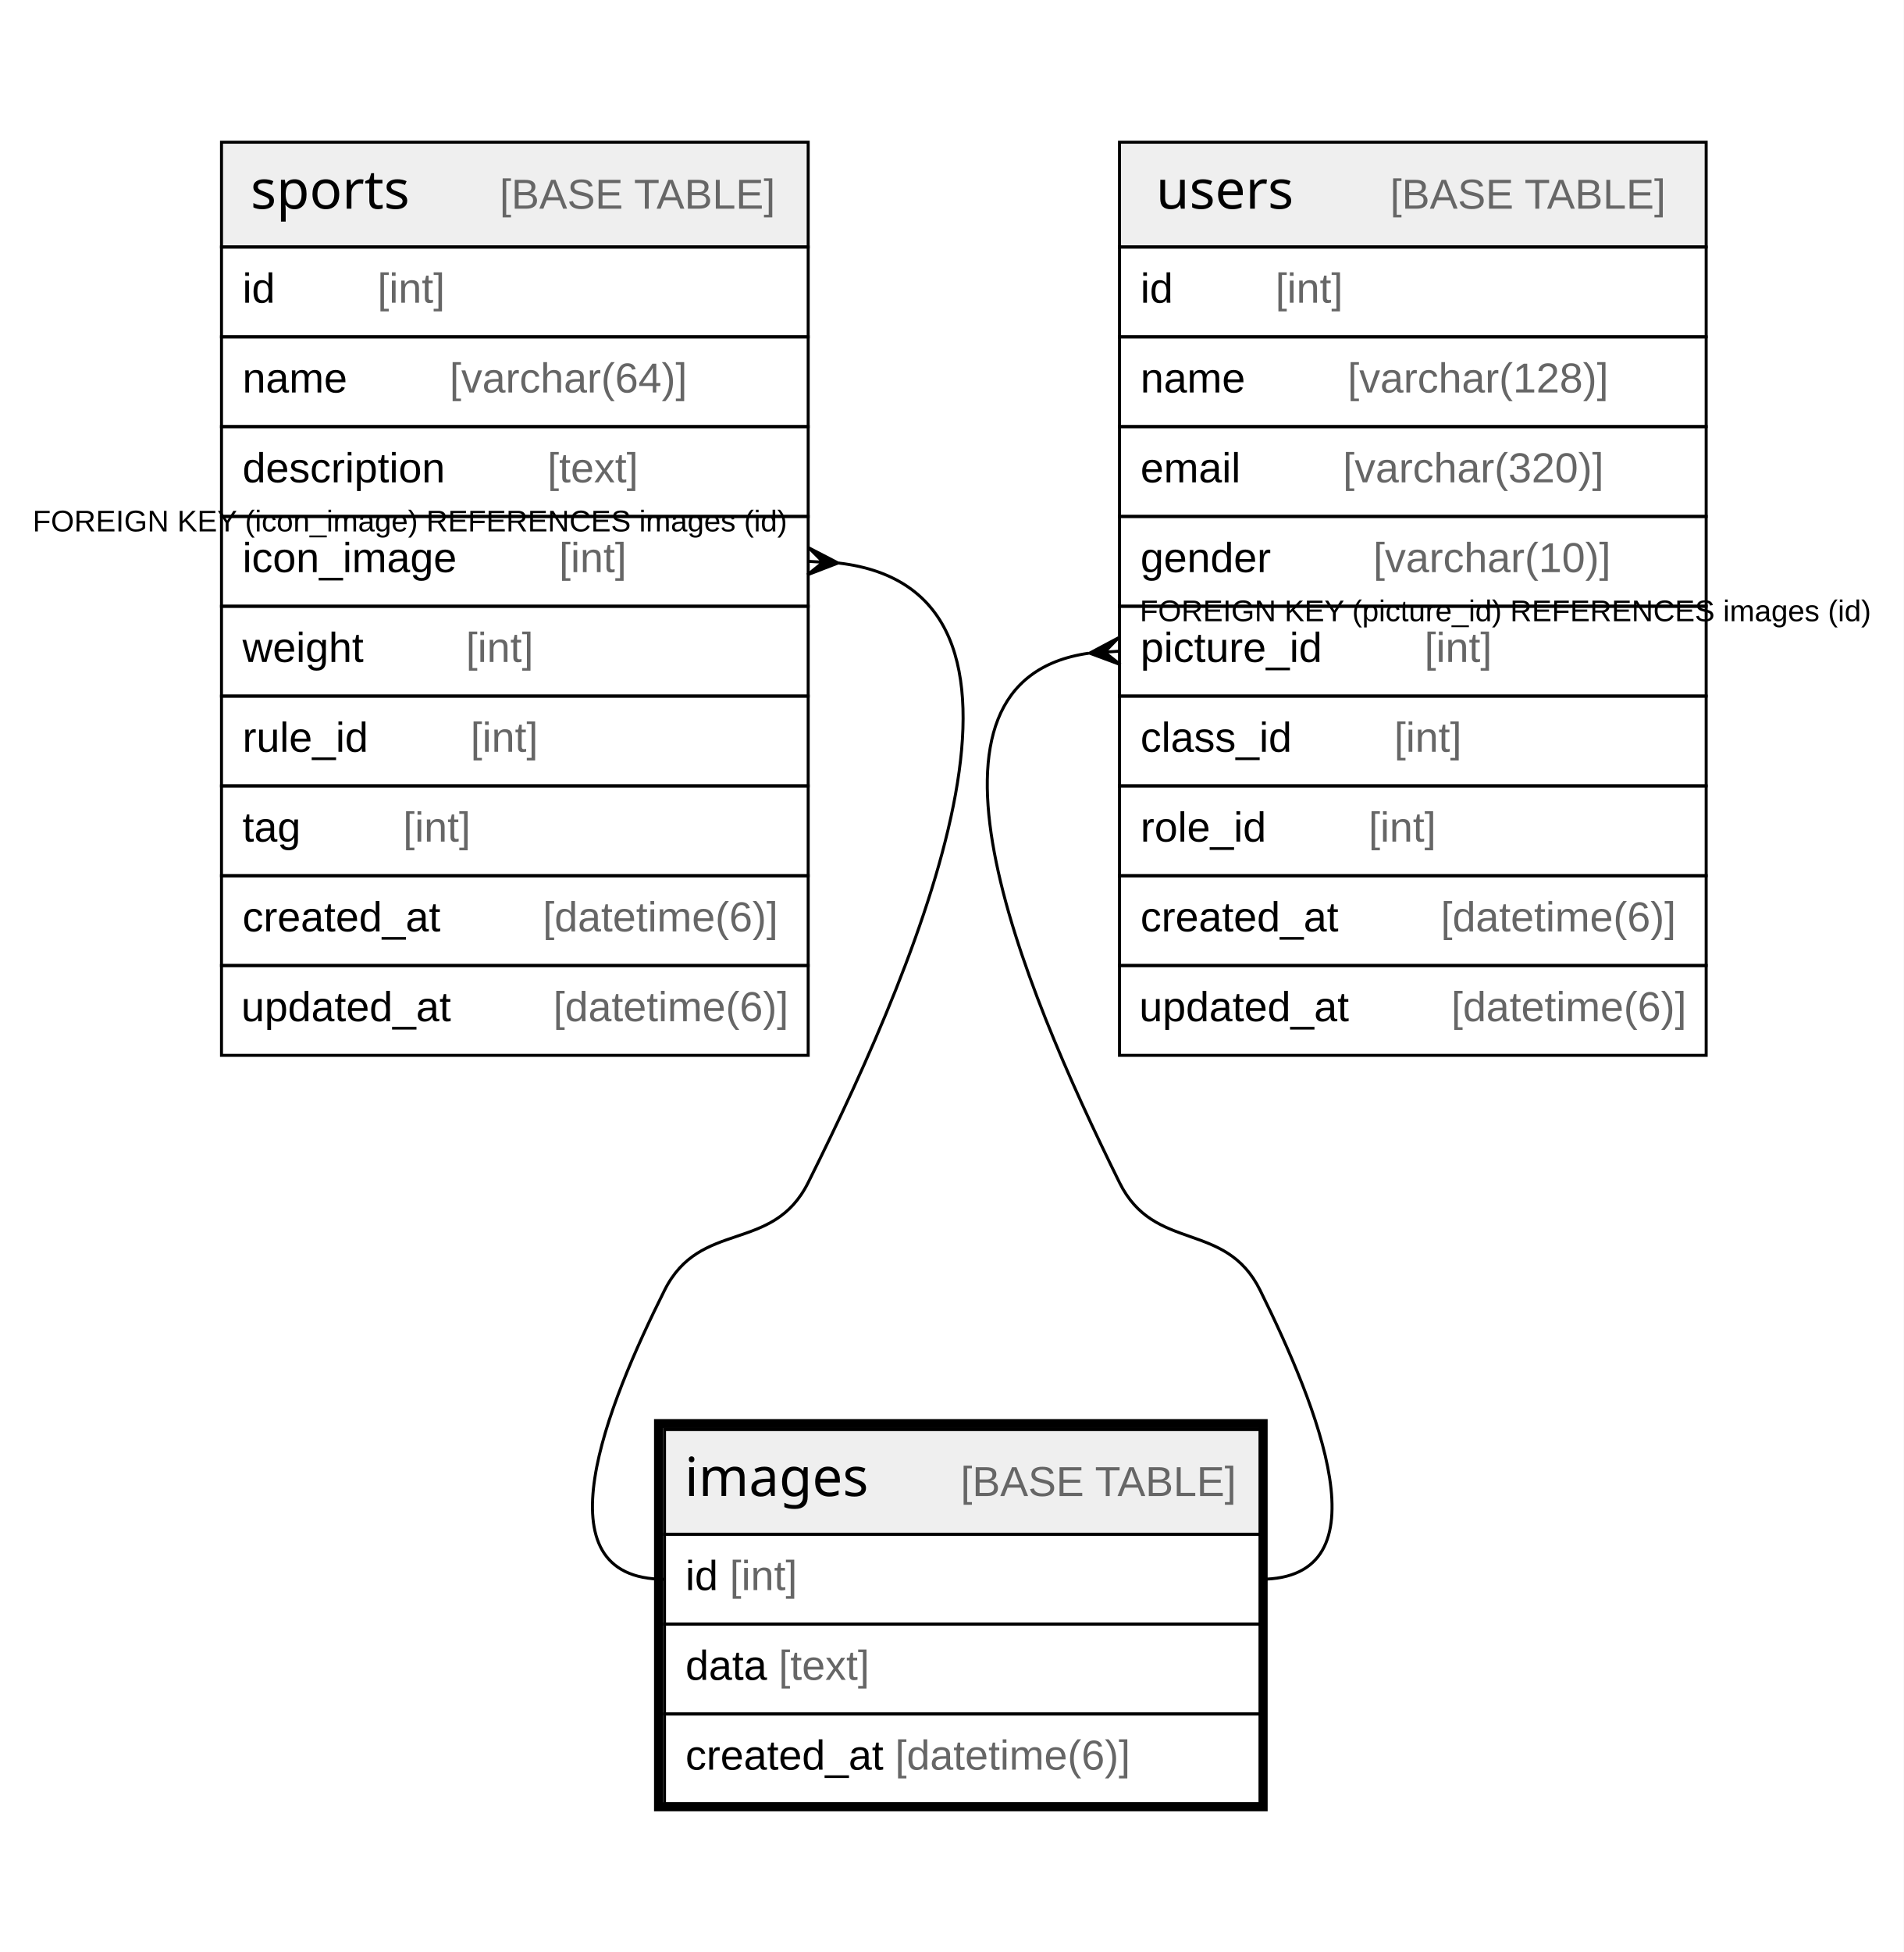
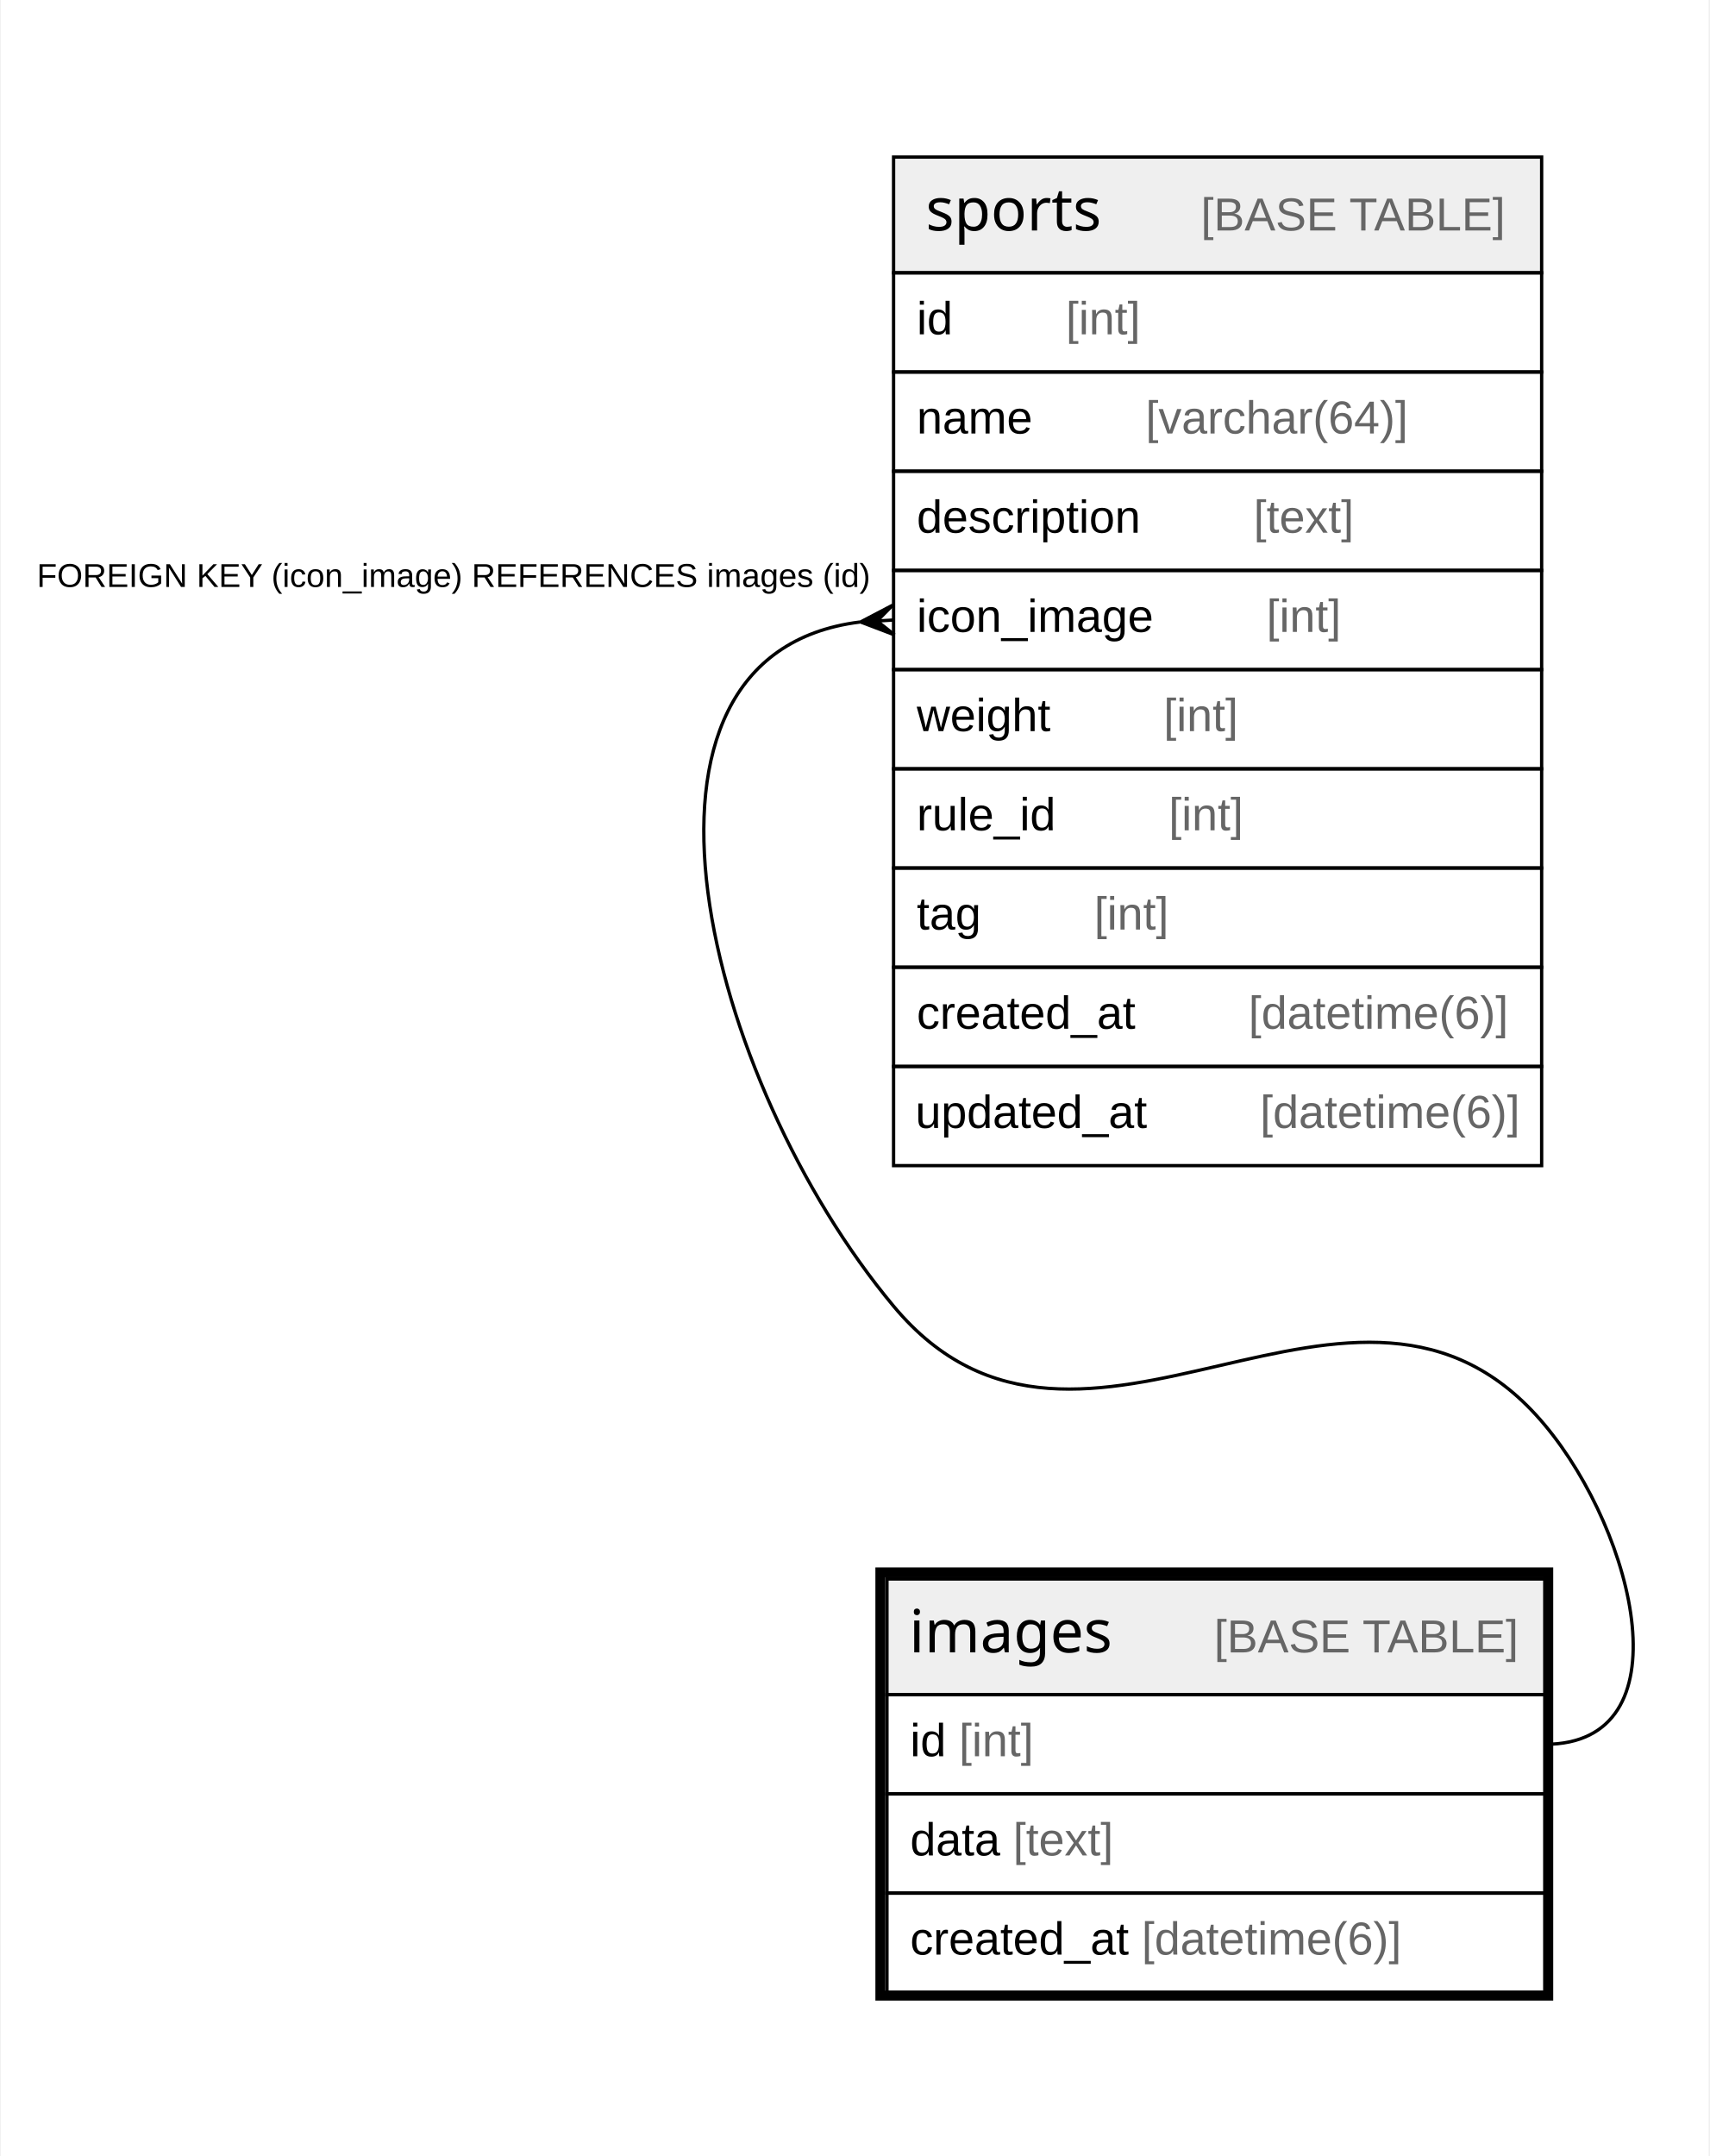
- <svg xmlns="http://www.w3.org/2000/svg" width="636pt" height="652pt" viewBox="0.00 0.00 636.00 652.00">
+ <svg xmlns="http://www.w3.org/2000/svg" width="517pt" height="652pt" viewBox="0.00 0.00 516.50 652.00">
  <g id="graph0" class="graph" transform="scale(1 1) rotate(0) translate(4 648)">
-     <polygon fill="#ffffff" stroke="transparent" points="-4,4 -4,-648 632,-648 632,4 -4,4" />
+     <polygon fill="#ffffff" stroke="transparent" points="-4,4 -4,-648 512.5,-648 512.5,4 -4,4" />
    <g id="node1" class="node">
-       <polygon fill="#efefef" stroke="transparent" points="218,-135.5 218,-170.5 417,-170.5 417,-135.5 218,-135.5" />
-       <polygon fill="none" stroke="#000000" points="218,-135.5 218,-170.5 417,-170.5 417,-135.5 218,-135.5" />
-       <text text-anchor="start" x="224.714" y="-148.3" font-family="Arial Bold" font-size="18.00" fill="#000000">images</text>
-       <text text-anchor="start" x="282.719" y="-148.3" font-family="Arial" font-size="14.00" fill="#000000">    </text>
-       <text text-anchor="start" x="316.923" y="-148.3" font-family="Arial" font-size="14.00" fill="#666666">[BASE TABLE]</text>
-       <polygon fill="none" stroke="#000000" points="218,-105.5 218,-135.5 417,-135.5 417,-105.5 218,-105.5" />
-       <text text-anchor="start" x="225" y="-116.9" font-family="Arial" font-size="14.00" fill="#000000">id </text>
-       <text text-anchor="start" x="239.78" y="-116.9" font-family="Arial" font-size="14.00" fill="#666666">[int]</text>
-       <polygon fill="none" stroke="#000000" points="218,-75.5 218,-105.5 417,-105.5 417,-75.5 218,-75.5" />
-       <text text-anchor="start" x="225" y="-86.9" font-family="Arial" font-size="14.00" fill="#000000">data </text>
-       <text text-anchor="start" x="256.129" y="-86.9" font-family="Arial" font-size="14.00" fill="#666666">[text]</text>
-       <polygon fill="none" stroke="#000000" points="218,-45.5 218,-75.5 417,-75.5 417,-45.5 218,-45.5" />
-       <text text-anchor="start" x="225" y="-56.9" font-family="Arial" font-size="14.00" fill="#000000">created_at </text>
-       <text text-anchor="start" x="295.028" y="-56.9" font-family="Arial" font-size="14.00" fill="#666666">[datetime(6)]</text>
-       <polygon fill="none" stroke="#000000" stroke-width="3" points="216,-44.5 216,-172.5 418,-172.5 418,-44.5 216,-44.5" />
+       <polygon fill="#efefef" stroke="transparent" points="264,-135.5 264,-170.5 463,-170.5 463,-135.5 264,-135.5" />
+       <polygon fill="none" stroke="#000000" points="264,-135.5 264,-170.5 463,-170.5 463,-135.5 264,-135.5" />
+       <text text-anchor="start" x="270.714" y="-148.3" font-family="Arial Bold" font-size="18.00" fill="#000000">images</text>
+       <text text-anchor="start" x="328.719" y="-148.3" font-family="Arial" font-size="14.00" fill="#000000">    </text>
+       <text text-anchor="start" x="362.923" y="-148.3" font-family="Arial" font-size="14.00" fill="#666666">[BASE TABLE]</text>
+       <polygon fill="none" stroke="#000000" points="264,-105.5 264,-135.5 463,-135.5 463,-105.5 264,-105.5" />
+       <text text-anchor="start" x="271" y="-116.9" font-family="Arial" font-size="14.00" fill="#000000">id </text>
+       <text text-anchor="start" x="285.78" y="-116.9" font-family="Arial" font-size="14.00" fill="#666666">[int]</text>
+       <polygon fill="none" stroke="#000000" points="264,-75.5 264,-105.5 463,-105.5 463,-75.5 264,-75.5" />
+       <text text-anchor="start" x="271" y="-86.9" font-family="Arial" font-size="14.00" fill="#000000">data </text>
+       <text text-anchor="start" x="302.129" y="-86.9" font-family="Arial" font-size="14.00" fill="#666666">[text]</text>
+       <polygon fill="none" stroke="#000000" points="264,-45.5 264,-75.5 463,-75.5 463,-45.5 264,-45.5" />
+       <text text-anchor="start" x="271" y="-56.9" font-family="Arial" font-size="14.00" fill="#000000">created_at </text>
+       <text text-anchor="start" x="341.028" y="-56.9" font-family="Arial" font-size="14.00" fill="#666666">[datetime(6)]</text>
+       <polygon fill="none" stroke="#000000" stroke-width="3" points="262,-44.5 262,-172.5 464,-172.5 464,-44.5 262,-44.5" />
    </g>
    <g id="node2" class="node">
-       <polygon fill="#efefef" stroke="transparent" points="70,-565.5 70,-600.5 266,-600.5 266,-565.5 70,-565.5" />
-       <polygon fill="none" stroke="#000000" points="70,-565.5 70,-600.5 266,-600.5 266,-565.5 70,-565.5" />
-       <text text-anchor="start" x="79.713" y="-578.3" font-family="Arial Bold" font-size="18.00" fill="#000000">sports</text>
-       <text text-anchor="start" x="128.719" y="-578.3" font-family="Arial" font-size="14.00" fill="#000000">    </text>
-       <text text-anchor="start" x="162.924" y="-578.3" font-family="Arial" font-size="14.00" fill="#666666">[BASE TABLE]</text>
-       <polygon fill="none" stroke="#000000" points="70,-535.5 70,-565.5 266,-565.5 266,-535.5 70,-535.5" />
-       <text text-anchor="start" x="77" y="-546.9" font-family="Arial" font-size="14.00" fill="#000000">id    </text>
-       <text text-anchor="start" x="122.094" y="-546.9" font-family="Arial" font-size="14.00" fill="#666666">[int]</text>
-       <polygon fill="none" stroke="#000000" points="70,-505.5 70,-535.5 266,-535.5 266,-505.5 70,-505.5" />
-       <text text-anchor="start" x="77" y="-516.9" font-family="Arial" font-size="14.00" fill="#000000">name    </text>
-       <text text-anchor="start" x="146.213" y="-516.9" font-family="Arial" font-size="14.00" fill="#666666">[varchar(64)]</text>
-       <polygon fill="none" stroke="#000000" points="70,-475.5 70,-505.5 266,-505.5 266,-475.5 70,-475.5" />
-       <text text-anchor="start" x="77" y="-486.9" font-family="Arial" font-size="14.00" fill="#000000">description    </text>
-       <text text-anchor="start" x="178.882" y="-486.9" font-family="Arial" font-size="14.00" fill="#666666">[text]</text>
-       <polygon fill="none" stroke="#000000" points="70,-445.5 70,-475.5 266,-475.5 266,-445.5 70,-445.5" />
-       <text text-anchor="start" x="77" y="-456.9" font-family="Arial" font-size="14.00" fill="#000000">icon_image    </text>
-       <text text-anchor="start" x="182.774" y="-456.9" font-family="Arial" font-size="14.00" fill="#666666">[int]</text>
-       <polygon fill="none" stroke="#000000" points="70,-415.5 70,-445.5 266,-445.5 266,-415.5 70,-415.5" />
-       <text text-anchor="start" x="77" y="-426.9" font-family="Arial" font-size="14.00" fill="#000000">weight    </text>
-       <text text-anchor="start" x="151.656" y="-426.9" font-family="Arial" font-size="14.00" fill="#666666">[int]</text>
-       <polygon fill="none" stroke="#000000" points="70,-385.5 70,-415.5 266,-415.5 266,-385.5 70,-385.5" />
-       <text text-anchor="start" x="77" y="-396.9" font-family="Arial" font-size="14.00" fill="#000000">rule_id    </text>
-       <text text-anchor="start" x="153.209" y="-396.9" font-family="Arial" font-size="14.00" fill="#666666">[int]</text>
-       <polygon fill="none" stroke="#000000" points="70,-355.5 70,-385.5 266,-385.5 266,-355.5 70,-355.5" />
-       <text text-anchor="start" x="77" y="-366.9" font-family="Arial" font-size="14.00" fill="#000000">tag    </text>
-       <text text-anchor="start" x="130.661" y="-366.9" font-family="Arial" font-size="14.00" fill="#666666">[int]</text>
-       <polygon fill="none" stroke="#000000" points="70,-325.5 70,-355.5 266,-355.5 266,-325.5 70,-325.5" />
-       <text text-anchor="start" x="77" y="-336.9" font-family="Arial" font-size="14.00" fill="#000000">created_at    </text>
-       <text text-anchor="start" x="177.342" y="-336.9" font-family="Arial" font-size="14.00" fill="#666666">[datetime(6)]</text>
-       <polygon fill="none" stroke="#000000" points="70,-295.5 70,-325.5 266,-325.5 266,-295.5 70,-295.5" />
-       <text text-anchor="start" x="76.595" y="-306.9" font-family="Arial" font-size="14.00" fill="#000000">updated_at    </text>
-       <text text-anchor="start" x="180.841" y="-306.9" font-family="Arial" font-size="14.00" fill="#666666">[datetime(6)]</text>
+       <polygon fill="#efefef" stroke="transparent" points="266,-565.5 266,-600.5 462,-600.5 462,-565.5 266,-565.5" />
+       <polygon fill="none" stroke="#000000" points="266,-565.5 266,-600.5 462,-600.5 462,-565.5 266,-565.5" />
+       <text text-anchor="start" x="275.713" y="-578.3" font-family="Arial Bold" font-size="18.00" fill="#000000">sports</text>
+       <text text-anchor="start" x="324.719" y="-578.3" font-family="Arial" font-size="14.00" fill="#000000">    </text>
+       <text text-anchor="start" x="358.924" y="-578.3" font-family="Arial" font-size="14.00" fill="#666666">[BASE TABLE]</text>
+       <polygon fill="none" stroke="#000000" points="266,-535.5 266,-565.5 462,-565.5 462,-535.5 266,-535.5" />
+       <text text-anchor="start" x="273" y="-546.9" font-family="Arial" font-size="14.00" fill="#000000">id    </text>
+       <text text-anchor="start" x="318.094" y="-546.9" font-family="Arial" font-size="14.00" fill="#666666">[int]</text>
+       <polygon fill="none" stroke="#000000" points="266,-505.5 266,-535.5 462,-535.5 462,-505.5 266,-505.5" />
+       <text text-anchor="start" x="273" y="-516.9" font-family="Arial" font-size="14.00" fill="#000000">name    </text>
+       <text text-anchor="start" x="342.213" y="-516.9" font-family="Arial" font-size="14.00" fill="#666666">[varchar(64)]</text>
+       <polygon fill="none" stroke="#000000" points="266,-475.5 266,-505.5 462,-505.5 462,-475.5 266,-475.5" />
+       <text text-anchor="start" x="273" y="-486.9" font-family="Arial" font-size="14.00" fill="#000000">description    </text>
+       <text text-anchor="start" x="374.882" y="-486.9" font-family="Arial" font-size="14.00" fill="#666666">[text]</text>
+       <polygon fill="none" stroke="#000000" points="266,-445.5 266,-475.5 462,-475.5 462,-445.5 266,-445.5" />
+       <text text-anchor="start" x="273" y="-456.9" font-family="Arial" font-size="14.00" fill="#000000">icon_image    </text>
+       <text text-anchor="start" x="378.774" y="-456.9" font-family="Arial" font-size="14.00" fill="#666666">[int]</text>
+       <polygon fill="none" stroke="#000000" points="266,-415.5 266,-445.5 462,-445.5 462,-415.5 266,-415.5" />
+       <text text-anchor="start" x="273" y="-426.9" font-family="Arial" font-size="14.00" fill="#000000">weight    </text>
+       <text text-anchor="start" x="347.656" y="-426.9" font-family="Arial" font-size="14.00" fill="#666666">[int]</text>
+       <polygon fill="none" stroke="#000000" points="266,-385.5 266,-415.5 462,-415.5 462,-385.5 266,-385.5" />
+       <text text-anchor="start" x="273" y="-396.9" font-family="Arial" font-size="14.00" fill="#000000">rule_id    </text>
+       <text text-anchor="start" x="349.209" y="-396.9" font-family="Arial" font-size="14.00" fill="#666666">[int]</text>
+       <polygon fill="none" stroke="#000000" points="266,-355.5 266,-385.5 462,-385.5 462,-355.5 266,-355.5" />
+       <text text-anchor="start" x="273" y="-366.9" font-family="Arial" font-size="14.00" fill="#000000">tag    </text>
+       <text text-anchor="start" x="326.661" y="-366.9" font-family="Arial" font-size="14.00" fill="#666666">[int]</text>
+       <polygon fill="none" stroke="#000000" points="266,-325.5 266,-355.5 462,-355.5 462,-325.5 266,-325.5" />
+       <text text-anchor="start" x="273" y="-336.9" font-family="Arial" font-size="14.00" fill="#000000">created_at    </text>
+       <text text-anchor="start" x="373.342" y="-336.9" font-family="Arial" font-size="14.00" fill="#666666">[datetime(6)]</text>
+       <polygon fill="none" stroke="#000000" points="266,-295.5 266,-325.5 462,-325.5 462,-295.5 266,-295.5" />
+       <text text-anchor="start" x="272.595" y="-306.9" font-family="Arial" font-size="14.00" fill="#000000">updated_at    </text>
+       <text text-anchor="start" x="376.841" y="-306.9" font-family="Arial" font-size="14.00" fill="#666666">[datetime(6)]</text>
    </g>
    <g id="edge1" class="edge">
-       <path fill="none" stroke="#000000" d="M276.161,-459.938C354.254,-450.798 305.632,-332.264 266,-253 254.074,-229.149 229.926,-240.851 218,-217 198.82,-178.639 175.111,-120.5 218,-120.5" />
-       <polygon fill="#000000" stroke="#000000" points="275.985,-459.947 265.751,-456.007 270.992,-460.224 266,-460.5 266,-460.5 266,-460.5 270.992,-460.224 266.249,-464.993 275.985,-459.947 275.985,-459.947" />
+       <path fill="none" stroke="#000000" d="M255.761,-459.886C176.408,-449.923 209.248,-321.063 266,-253 323,-184.64 406,-285.36 463,-217 490.466,-184.06 505.889,-120.5 463,-120.5" />
+       <polygon fill="#000000" stroke="#000000" points="256.018,-459.902 265.731,-464.992 261.009,-460.201 266,-460.5 266,-460.5 266,-460.5 261.009,-460.201 266.269,-456.008 256.018,-459.902 256.018,-459.902" />
      <text text-anchor="start" x="6.888" y="-470.5" font-family="Arial" font-size="10.00" fill="#000000">FOREIGN KEY (icon_image) REFERENCES images (id)</text>
-     </g>
-     <g id="node3" class="node">
-       <polygon fill="#efefef" stroke="transparent" points="370,-565.5 370,-600.5 566,-600.5 566,-565.5 370,-565.5" />
-       <polygon fill="none" stroke="#000000" points="370,-565.5 370,-600.5 566,-600.5 566,-565.5 370,-565.5" />
-       <text text-anchor="start" x="382.214" y="-578.3" font-family="Arial Bold" font-size="18.00" fill="#000000">users</text>
-       <text text-anchor="start" x="426.218" y="-578.3" font-family="Arial" font-size="14.00" fill="#000000">    </text>
-       <text text-anchor="start" x="460.423" y="-578.3" font-family="Arial" font-size="14.00" fill="#666666">[BASE TABLE]</text>
-       <polygon fill="none" stroke="#000000" points="370,-535.5 370,-565.5 566,-565.5 566,-535.5 370,-535.5" />
-       <text text-anchor="start" x="377" y="-546.9" font-family="Arial" font-size="14.00" fill="#000000">id    </text>
-       <text text-anchor="start" x="422.094" y="-546.9" font-family="Arial" font-size="14.00" fill="#666666">[int]</text>
-       <polygon fill="none" stroke="#000000" points="370,-505.5 370,-535.5 566,-535.5 566,-505.5 370,-505.5" />
-       <text text-anchor="start" x="377" y="-516.9" font-family="Arial" font-size="14.00" fill="#000000">name    </text>
-       <text text-anchor="start" x="446.213" y="-516.9" font-family="Arial" font-size="14.00" fill="#666666">[varchar(128)]</text>
-       <polygon fill="none" stroke="#000000" points="370,-475.5 370,-505.5 566,-505.5 566,-475.5 370,-475.5" />
-       <text text-anchor="start" x="377" y="-486.9" font-family="Arial" font-size="14.00" fill="#000000">email    </text>
-       <text text-anchor="start" x="444.644" y="-486.9" font-family="Arial" font-size="14.00" fill="#666666">[varchar(320)]</text>
-       <polygon fill="none" stroke="#000000" points="370,-445.5 370,-475.5 566,-475.5 566,-445.5 370,-445.5" />
-       <text text-anchor="start" x="377" y="-456.9" font-family="Arial" font-size="14.00" fill="#000000">gender    </text>
-       <text text-anchor="start" x="454.778" y="-456.9" font-family="Arial" font-size="14.00" fill="#666666">[varchar(10)]</text>
-       <polygon fill="none" stroke="#000000" points="370,-415.5 370,-445.5 566,-445.5 566,-415.5 370,-415.5" />
-       <text text-anchor="start" x="377" y="-426.9" font-family="Arial" font-size="14.00" fill="#000000">picture_id    </text>
-       <text text-anchor="start" x="471.882" y="-426.9" font-family="Arial" font-size="14.00" fill="#666666">[int]</text>
-       <polygon fill="none" stroke="#000000" points="370,-385.5 370,-415.5 566,-415.5 566,-385.5 370,-385.5" />
-       <text text-anchor="start" x="377" y="-396.9" font-family="Arial" font-size="14.00" fill="#000000">class_id    </text>
-       <text text-anchor="start" x="461.766" y="-396.9" font-family="Arial" font-size="14.00" fill="#666666">[int]</text>
-       <polygon fill="none" stroke="#000000" points="370,-355.5 370,-385.5 566,-385.5 566,-355.5 370,-355.5" />
-       <text text-anchor="start" x="377" y="-366.9" font-family="Arial" font-size="14.00" fill="#000000">role_id    </text>
-       <text text-anchor="start" x="453.209" y="-366.9" font-family="Arial" font-size="14.00" fill="#666666">[int]</text>
-       <polygon fill="none" stroke="#000000" points="370,-325.5 370,-355.5 566,-355.5 566,-325.5 370,-325.5" />
-       <text text-anchor="start" x="377" y="-336.9" font-family="Arial" font-size="14.00" fill="#000000">created_at    </text>
-       <text text-anchor="start" x="477.342" y="-336.9" font-family="Arial" font-size="14.00" fill="#666666">[datetime(6)]</text>
-       <polygon fill="none" stroke="#000000" points="370,-295.5 370,-325.5 566,-325.5 566,-295.5 370,-295.5" />
-       <text text-anchor="start" x="376.595" y="-306.9" font-family="Arial" font-size="14.00" fill="#000000">updated_at    </text>
-       <text text-anchor="start" x="480.841" y="-306.9" font-family="Arial" font-size="14.00" fill="#666666">[datetime(6)]</text>
-     </g>
-     <g id="edge2" class="edge">
-       <path fill="none" stroke="#000000" d="M359.702,-429.811C295.213,-420.57 336.715,-320.422 370,-253 381.648,-229.406 405.352,-240.594 417,-217 435.986,-178.542 459.889,-120.5 417,-120.5" />
-       <polygon fill="#000000" stroke="#000000" points="360.022,-429.832 369.7,-434.99 365.011,-430.166 370,-430.5 370,-430.5 370,-430.5 365.011,-430.166 370.3,-426.01 360.022,-429.832 360.022,-429.832" />
-       <text text-anchor="start" x="376.777" y="-440.5" font-family="Arial" font-size="10.00" fill="#000000">FOREIGN KEY (picture_id) REFERENCES images (id)</text>
    </g>
  </g>
</svg>
